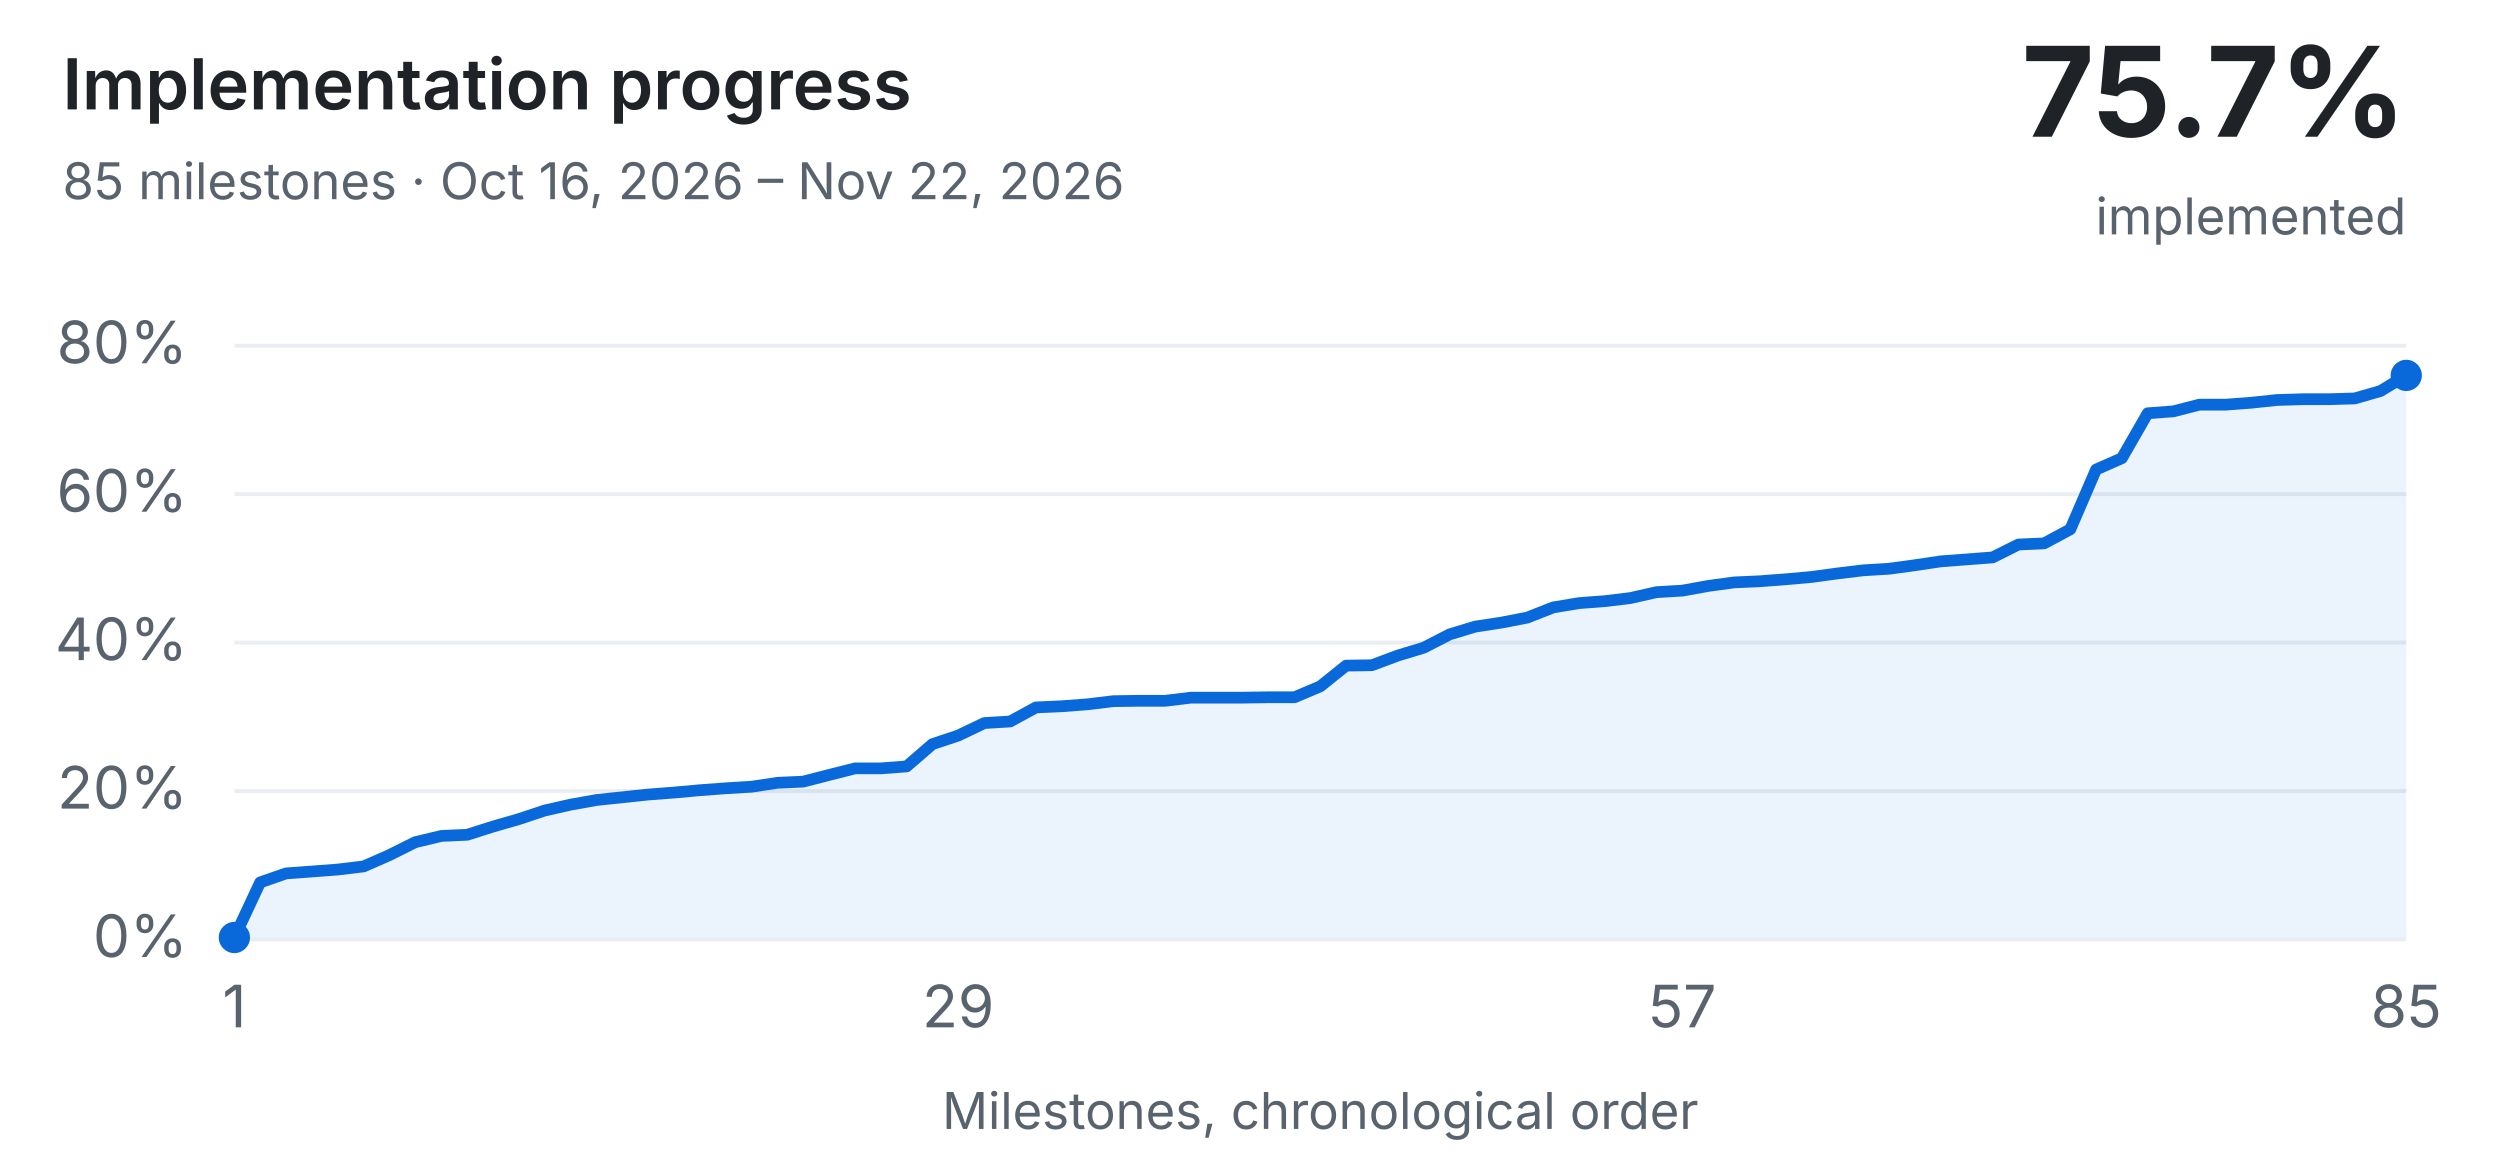
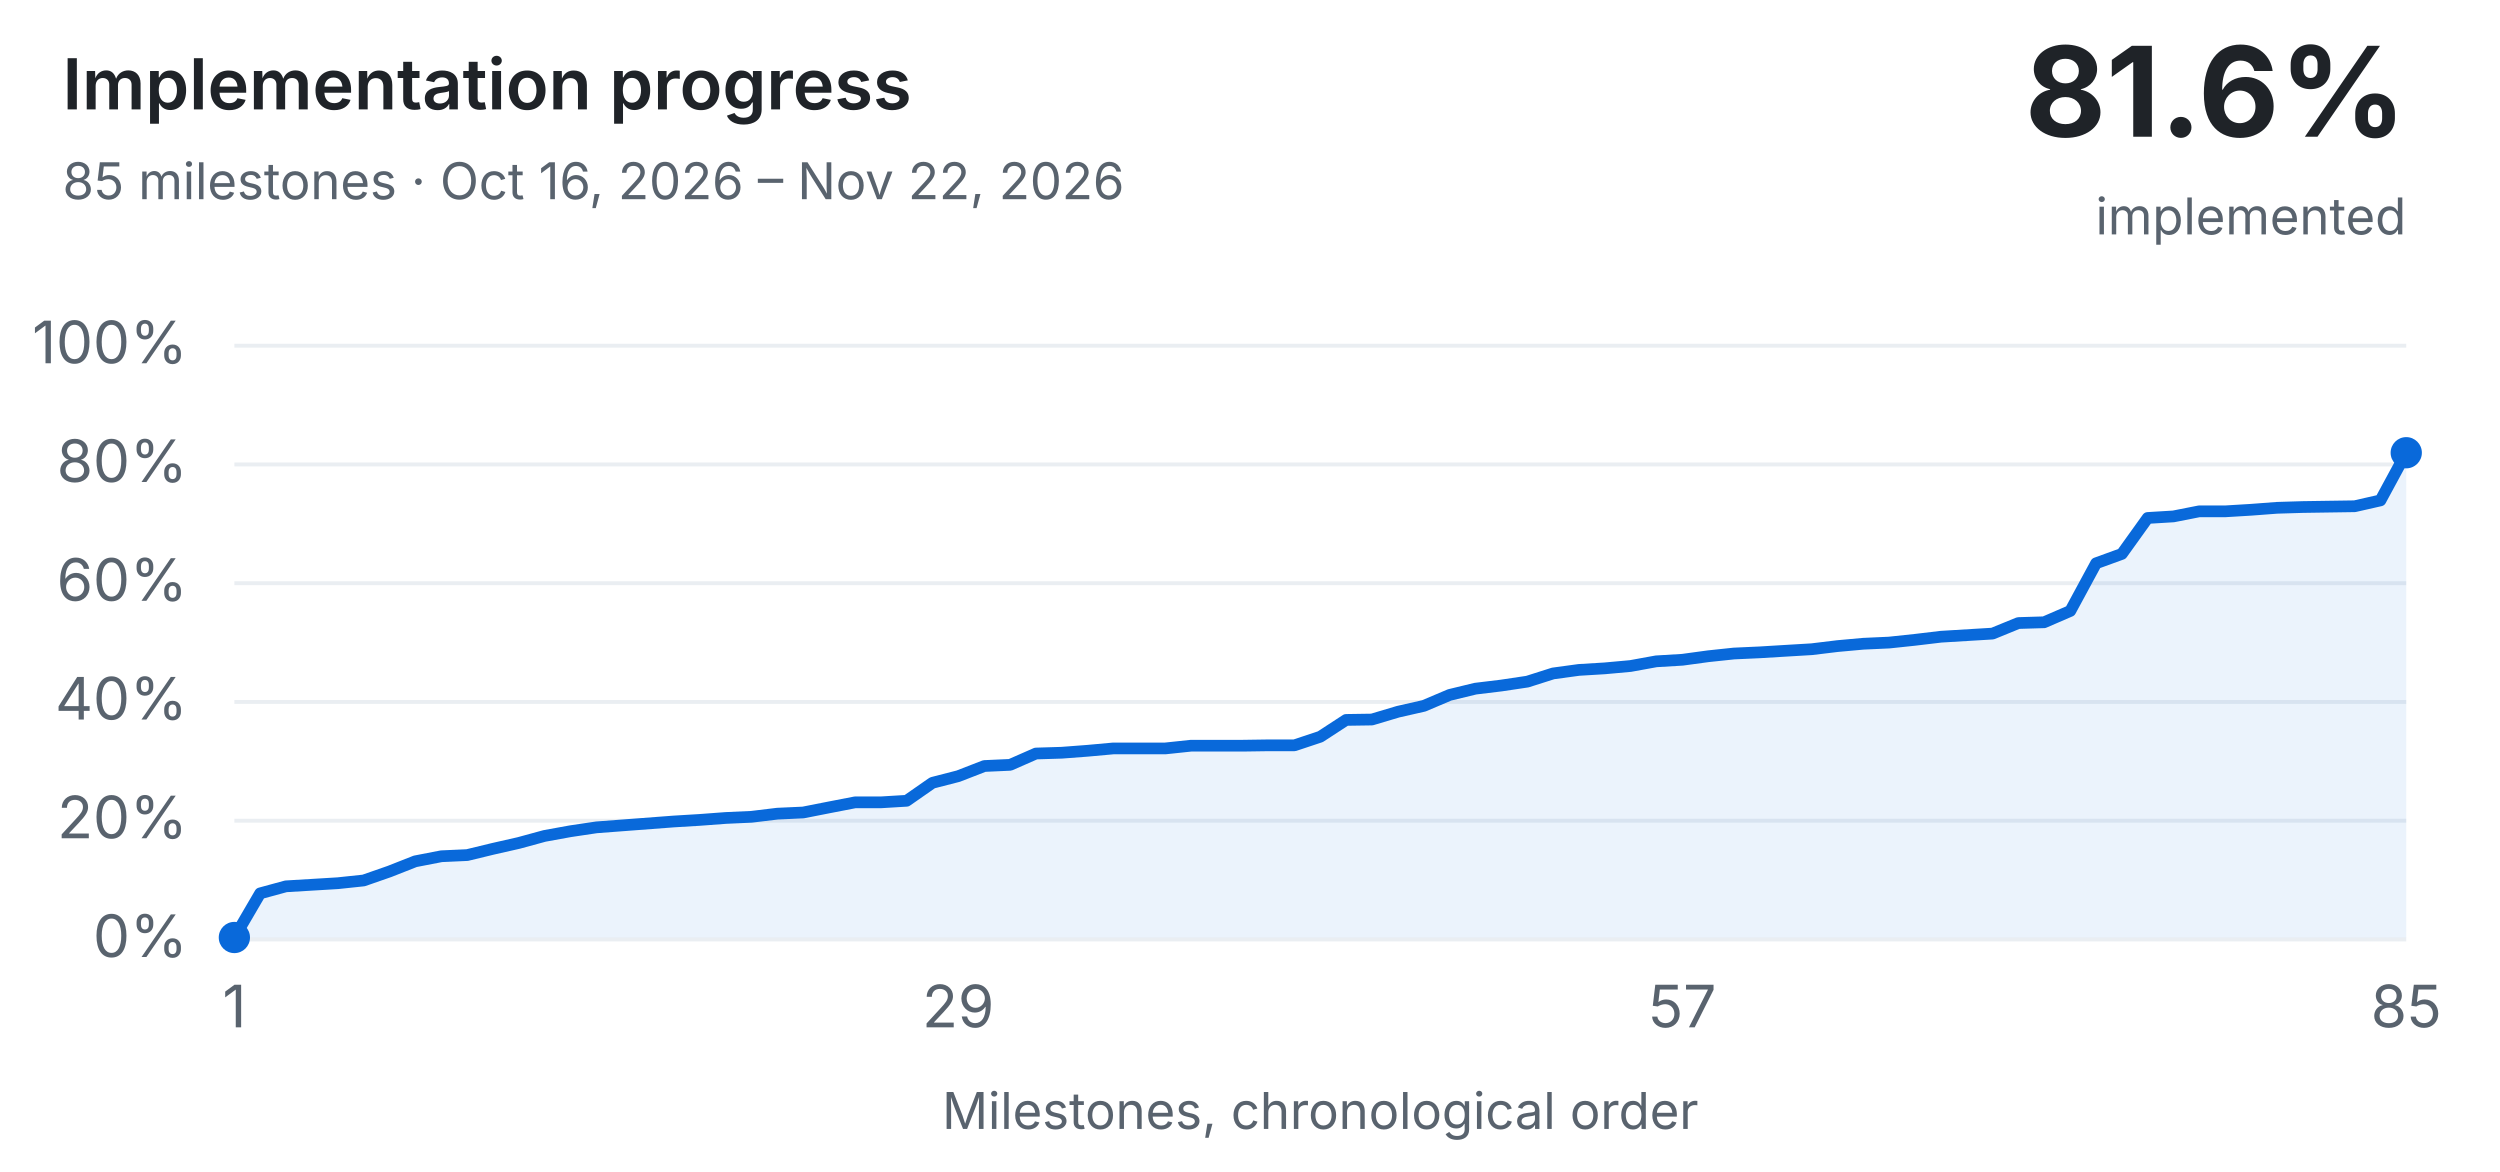
<svg xmlns="http://www.w3.org/2000/svg" width="640" height="300" viewBox="0 0 640 300" role="img" aria-labelledby="history-title history-description">
  <style>text{font:13px system-ui,-apple-system,Segoe UI,sans-serif;fill:#1f2328}.dim{fill:#59636e}.bg{fill:#eaeef2}.done{fill:#1a7f37}.part{fill:#d4a72c}.unchecked{fill:#0969da}@media (prefers-color-scheme:dark){text{fill:#e6edf3}.dim{fill:#9198a1}.bg{fill:#30363d}.done{fill:#3fb950}}</style>
  <style>
  .history-heading{font-size:18px;font-weight:600}
  .history-value{font-size:32px;font-weight:650}
  .history-axis{font-size:15px}
  .history-line{fill:none;stroke:#0969da;stroke-width:3;stroke-linecap:round;stroke-linejoin:round}
  .history-point,.history-area{fill:#0969da}
  .history-area{fill-opacity:.08}
  @media (prefers-color-scheme:dark){.history-line{stroke:#58a6ff}.history-point,.history-area{fill:#58a6ff}}
</style>
  <text class="history-heading" x="16" y="28">Implementation progress</text>
  <text class="dim" x="16" y="51">85 milestones · Oct 16, 2026 – Nov 22, 2026</text>
-   <text class="history-value" x="616" y="35" text-anchor="end">75.7%</text>
+   <text class="history-value" x="616" y="35" text-anchor="end">81.6%</text>
  <text class="dim" x="616" y="60" text-anchor="end">implemented</text>
  <rect class="bg" x="60" y="240.0" width="556" height="1" />
  <text class="dim history-axis" x="48" y="245.0" text-anchor="end">0%</text>
-   <rect class="bg" x="60" y="202.0" width="556" height="1" />
-   <text class="dim history-axis" x="48" y="207.0" text-anchor="end">20%</text>
-   <rect class="bg" x="60" y="164.0" width="556" height="1" />
-   <text class="dim history-axis" x="48" y="169.0" text-anchor="end">40%</text>
-   <rect class="bg" x="60" y="126.0" width="556" height="1" />
-   <text class="dim history-axis" x="48" y="131.0" text-anchor="end">60%</text>
+   <rect class="bg" x="60" y="209.6" width="556" height="1" />
+   <text class="dim history-axis" x="48" y="214.6" text-anchor="end">20%</text>
+   <rect class="bg" x="60" y="179.2" width="556" height="1" />
+   <text class="dim history-axis" x="48" y="184.2" text-anchor="end">40%</text>
+   <rect class="bg" x="60" y="148.8" width="556" height="1" />
+   <text class="dim history-axis" x="48" y="153.8" text-anchor="end">60%</text>
+   <rect class="bg" x="60" y="118.4" width="556" height="1" />
+   <text class="dim history-axis" x="48" y="123.4" text-anchor="end">80%</text>
  <rect class="bg" x="60" y="88.0" width="556" height="1" />
-   <text class="dim history-axis" x="48" y="93.0" text-anchor="end">80%</text>
-   <polygon class="history-area" points="60.0,240 60.0,240.0 66.6,225.9 73.2,223.6 79.9,223.1 86.5,222.6 93.1,221.8 99.7,218.9 106.3,215.6 113.0,214.0 119.6,213.7 126.2,211.6 132.8,209.7 139.4,207.5 146.0,206.0 152.7,204.8 159.3,204.1 165.9,203.4 172.5,202.9 179.1,202.3 185.8,201.8 192.4,201.4 199.0,200.4 205.6,200.1 212.2,198.4 218.9,196.7 225.5,196.7 232.1,196.2 238.7,190.5 245.3,188.3 252.0,185.1 258.6,184.7 265.2,181.1 271.8,180.8 278.4,180.3 285.0,179.5 291.7,179.4 298.3,179.4 304.9,178.6 311.5,178.6 318.1,178.6 324.8,178.5 331.4,178.5 338.0,175.7 344.6,170.4 351.2,170.3 357.9,167.8 364.5,165.8 371.1,162.4 377.7,160.4 384.3,159.4 391.0,158.1 397.6,155.5 404.2,154.4 410.8,153.9 417.4,153.1 424.0,151.6 430.7,151.2 437.3,150.0 443.9,149.1 450.5,148.8 457.1,148.3 463.8,147.7 470.4,146.8 477.0,146.0 483.6,145.6 490.2,144.7 496.9,143.7 503.5,143.2 510.1,142.7 516.7,139.4 523.3,139.1 530.0,135.5 536.6,120.2 543.2,117.3 549.8,105.8 556.4,105.3 563.0,103.6 569.7,103.6 576.3,103.1 582.9,102.4 589.5,102.2 596.1,102.2 602.8,102.0 609.4,100.1 616.0,96.1 616.0,240" />
-   <polyline class="history-line" points="60.0,240.0 66.6,225.9 73.2,223.6 79.9,223.1 86.5,222.6 93.1,221.8 99.7,218.9 106.3,215.6 113.0,214.0 119.6,213.7 126.2,211.6 132.8,209.7 139.4,207.5 146.0,206.0 152.7,204.8 159.3,204.1 165.9,203.4 172.5,202.9 179.1,202.3 185.8,201.8 192.4,201.4 199.0,200.4 205.6,200.1 212.2,198.4 218.9,196.7 225.5,196.7 232.1,196.2 238.7,190.5 245.3,188.3 252.0,185.1 258.6,184.7 265.2,181.1 271.8,180.8 278.4,180.3 285.0,179.5 291.7,179.4 298.3,179.4 304.9,178.6 311.5,178.6 318.1,178.6 324.8,178.5 331.4,178.5 338.0,175.7 344.6,170.4 351.2,170.3 357.9,167.8 364.5,165.8 371.1,162.4 377.7,160.4 384.3,159.4 391.0,158.1 397.6,155.5 404.2,154.4 410.8,153.9 417.4,153.1 424.0,151.6 430.7,151.2 437.3,150.0 443.9,149.1 450.5,148.8 457.1,148.3 463.8,147.7 470.4,146.8 477.0,146.0 483.6,145.6 490.2,144.7 496.9,143.7 503.5,143.2 510.1,142.7 516.7,139.4 523.3,139.1 530.0,135.5 536.6,120.2 543.2,117.3 549.8,105.8 556.4,105.3 563.0,103.6 569.7,103.6 576.3,103.1 582.9,102.4 589.5,102.2 596.1,102.2 602.8,102.0 609.4,100.1 616.0,96.1" />
+   <text class="dim history-axis" x="48" y="93.0" text-anchor="end">100%</text>
+   <polygon class="history-area" points="60.0,240 60.0,240.0 66.6,228.7 73.2,226.9 79.9,226.5 86.5,226.1 93.1,225.4 99.7,223.1 106.3,220.5 113.0,219.2 119.6,218.9 126.2,217.3 132.8,215.8 139.4,214.0 146.0,212.8 152.7,211.8 159.3,211.3 165.9,210.8 172.5,210.3 179.1,209.9 185.8,209.4 192.4,209.1 199.0,208.3 205.6,208.0 212.2,206.7 218.9,205.4 225.5,205.4 232.1,205.0 238.7,200.4 245.3,198.7 252.0,196.1 258.6,195.8 265.2,192.9 271.8,192.7 278.4,192.2 285.0,191.6 291.7,191.6 298.3,191.6 304.9,190.9 311.5,190.9 318.1,190.9 324.8,190.8 331.4,190.8 338.0,188.6 344.6,184.3 351.2,184.2 357.9,182.2 364.5,180.7 371.1,177.9 377.7,176.3 384.3,175.5 391.0,174.5 397.6,172.4 404.2,171.5 410.8,171.1 417.4,170.5 424.0,169.3 430.7,168.9 437.3,168.0 443.9,167.3 450.5,167.0 457.1,166.6 463.8,166.2 470.4,165.4 477.0,164.8 483.6,164.5 490.2,163.8 496.9,163.0 503.5,162.6 510.1,162.2 516.7,159.5 523.3,159.3 530.0,156.4 536.6,144.2 543.2,141.8 549.8,132.6 556.4,132.2 563.0,130.9 569.7,130.9 576.3,130.5 582.9,130.0 589.5,129.8 596.1,129.7 602.8,129.6 609.4,128.1 616.0,115.9 616.0,240" />
+   <polyline class="history-line" points="60.0,240.0 66.6,228.7 73.2,226.9 79.9,226.5 86.5,226.1 93.1,225.4 99.7,223.1 106.3,220.5 113.0,219.2 119.6,218.9 126.2,217.3 132.8,215.8 139.4,214.0 146.0,212.8 152.7,211.8 159.3,211.3 165.9,210.8 172.5,210.3 179.1,209.9 185.8,209.4 192.4,209.1 199.0,208.3 205.6,208.0 212.2,206.7 218.9,205.4 225.5,205.4 232.1,205.0 238.7,200.4 245.3,198.7 252.0,196.1 258.6,195.8 265.2,192.9 271.8,192.7 278.4,192.2 285.0,191.6 291.7,191.6 298.3,191.6 304.9,190.9 311.5,190.9 318.1,190.9 324.8,190.8 331.4,190.8 338.0,188.6 344.6,184.3 351.2,184.2 357.9,182.2 364.5,180.7 371.1,177.9 377.7,176.3 384.3,175.5 391.0,174.5 397.6,172.4 404.2,171.5 410.8,171.1 417.4,170.5 424.0,169.3 430.7,168.9 437.3,168.0 443.9,167.3 450.5,167.0 457.1,166.6 463.8,166.2 470.4,165.4 477.0,164.8 483.6,164.5 490.2,163.8 496.9,163.0 503.5,162.6 510.1,162.2 516.7,159.5 523.3,159.3 530.0,156.4 536.6,144.2 543.2,141.8 549.8,132.6 556.4,132.2 563.0,130.9 569.7,130.9 576.3,130.5 582.9,130.0 589.5,129.8 596.1,129.7 602.8,129.6 609.4,128.1 616.0,115.9" />
  <circle class="history-point" cx="60.0" cy="240.0" r="4" />
-   <circle fill="transparent" cx="66.6" cy="225.9" r="3" />
-   <circle fill="transparent" cx="73.2" cy="223.6" r="3" />
-   <circle fill="transparent" cx="79.9" cy="223.1" r="3" />
-   <circle fill="transparent" cx="86.5" cy="222.6" r="3" />
-   <circle fill="transparent" cx="93.1" cy="221.8" r="3" />
-   <circle fill="transparent" cx="99.7" cy="218.9" r="3" />
-   <circle fill="transparent" cx="106.3" cy="215.6" r="3" />
-   <circle fill="transparent" cx="113.0" cy="214.0" r="3" />
-   <circle fill="transparent" cx="119.6" cy="213.7" r="3" />
-   <circle fill="transparent" cx="126.2" cy="211.6" r="3" />
-   <circle fill="transparent" cx="132.8" cy="209.7" r="3" />
-   <circle fill="transparent" cx="139.4" cy="207.5" r="3" />
-   <circle fill="transparent" cx="146.0" cy="206.0" r="3" />
-   <circle fill="transparent" cx="152.7" cy="204.8" r="3" />
-   <circle fill="transparent" cx="159.3" cy="204.1" r="3" />
-   <circle fill="transparent" cx="165.9" cy="203.4" r="3" />
-   <circle fill="transparent" cx="172.5" cy="202.9" r="3" />
-   <circle fill="transparent" cx="179.1" cy="202.3" r="3" />
-   <circle fill="transparent" cx="185.8" cy="201.8" r="3" />
-   <circle fill="transparent" cx="192.4" cy="201.4" r="3" />
-   <circle fill="transparent" cx="199.0" cy="200.4" r="3" />
-   <circle fill="transparent" cx="205.6" cy="200.1" r="3" />
-   <circle fill="transparent" cx="212.2" cy="198.4" r="3" />
-   <circle fill="transparent" cx="218.9" cy="196.7" r="3" />
-   <circle fill="transparent" cx="225.5" cy="196.7" r="3" />
-   <circle fill="transparent" cx="232.1" cy="196.2" r="3" />
-   <circle fill="transparent" cx="238.7" cy="190.5" r="3" />
-   <circle fill="transparent" cx="245.3" cy="188.3" r="3" />
-   <circle fill="transparent" cx="252.0" cy="185.1" r="3" />
-   <circle fill="transparent" cx="258.6" cy="184.7" r="3" />
-   <circle fill="transparent" cx="265.2" cy="181.1" r="3" />
-   <circle fill="transparent" cx="271.8" cy="180.8" r="3" />
-   <circle fill="transparent" cx="278.4" cy="180.3" r="3" />
-   <circle fill="transparent" cx="285.0" cy="179.5" r="3" />
-   <circle fill="transparent" cx="291.7" cy="179.4" r="3" />
-   <circle fill="transparent" cx="298.3" cy="179.4" r="3" />
-   <circle fill="transparent" cx="304.9" cy="178.6" r="3" />
-   <circle fill="transparent" cx="311.5" cy="178.6" r="3" />
-   <circle fill="transparent" cx="318.1" cy="178.6" r="3" />
-   <circle fill="transparent" cx="324.8" cy="178.5" r="3" />
-   <circle fill="transparent" cx="331.4" cy="178.5" r="3" />
-   <circle fill="transparent" cx="338.0" cy="175.7" r="3" />
-   <circle fill="transparent" cx="344.6" cy="170.4" r="3" />
-   <circle fill="transparent" cx="351.2" cy="170.3" r="3" />
-   <circle fill="transparent" cx="357.9" cy="167.8" r="3" />
-   <circle fill="transparent" cx="364.5" cy="165.8" r="3" />
-   <circle fill="transparent" cx="371.1" cy="162.4" r="3" />
-   <circle fill="transparent" cx="377.7" cy="160.4" r="3" />
-   <circle fill="transparent" cx="384.3" cy="159.4" r="3" />
-   <circle fill="transparent" cx="391.0" cy="158.1" r="3" />
-   <circle fill="transparent" cx="397.6" cy="155.5" r="3" />
-   <circle fill="transparent" cx="404.2" cy="154.4" r="3" />
-   <circle fill="transparent" cx="410.8" cy="153.9" r="3" />
-   <circle fill="transparent" cx="417.4" cy="153.1" r="3" />
-   <circle fill="transparent" cx="424.0" cy="151.6" r="3" />
-   <circle fill="transparent" cx="430.7" cy="151.2" r="3" />
-   <circle fill="transparent" cx="437.3" cy="150.0" r="3" />
-   <circle fill="transparent" cx="443.9" cy="149.1" r="3" />
-   <circle fill="transparent" cx="450.5" cy="148.8" r="3" />
-   <circle fill="transparent" cx="457.1" cy="148.3" r="3" />
-   <circle fill="transparent" cx="463.8" cy="147.7" r="3" />
-   <circle fill="transparent" cx="470.4" cy="146.8" r="3" />
-   <circle fill="transparent" cx="477.0" cy="146.0" r="3" />
-   <circle fill="transparent" cx="483.6" cy="145.6" r="3" />
-   <circle fill="transparent" cx="490.2" cy="144.7" r="3" />
-   <circle fill="transparent" cx="496.9" cy="143.7" r="3" />
-   <circle fill="transparent" cx="503.5" cy="143.2" r="3" />
-   <circle fill="transparent" cx="510.1" cy="142.7" r="3" />
-   <circle fill="transparent" cx="516.7" cy="139.4" r="3" />
-   <circle fill="transparent" cx="523.3" cy="139.1" r="3" />
-   <circle fill="transparent" cx="530.0" cy="135.5" r="3" />
-   <circle fill="transparent" cx="536.6" cy="120.2" r="3" />
-   <circle fill="transparent" cx="543.2" cy="117.3" r="3" />
-   <circle fill="transparent" cx="549.8" cy="105.8" r="3" />
-   <circle fill="transparent" cx="556.4" cy="105.3" r="3" />
-   <circle fill="transparent" cx="563.0" cy="103.6" r="3" />
-   <circle fill="transparent" cx="569.7" cy="103.6" r="3" />
-   <circle fill="transparent" cx="576.3" cy="103.1" r="3" />
-   <circle fill="transparent" cx="582.9" cy="102.4" r="3" />
-   <circle fill="transparent" cx="589.5" cy="102.2" r="3" />
-   <circle fill="transparent" cx="596.1" cy="102.2" r="3" />
-   <circle fill="transparent" cx="602.8" cy="102.0" r="3" />
-   <circle fill="transparent" cx="609.4" cy="100.1" r="3" />
-   <circle class="history-point" cx="616.0" cy="96.1" r="4" />
+   <circle fill="transparent" cx="66.6" cy="228.7" r="3" />
+   <circle fill="transparent" cx="73.2" cy="226.9" r="3" />
+   <circle fill="transparent" cx="79.9" cy="226.5" r="3" />
+   <circle fill="transparent" cx="86.5" cy="226.1" r="3" />
+   <circle fill="transparent" cx="93.1" cy="225.4" r="3" />
+   <circle fill="transparent" cx="99.7" cy="223.1" r="3" />
+   <circle fill="transparent" cx="106.3" cy="220.5" r="3" />
+   <circle fill="transparent" cx="113.0" cy="219.2" r="3" />
+   <circle fill="transparent" cx="119.6" cy="218.9" r="3" />
+   <circle fill="transparent" cx="126.2" cy="217.3" r="3" />
+   <circle fill="transparent" cx="132.8" cy="215.8" r="3" />
+   <circle fill="transparent" cx="139.4" cy="214.0" r="3" />
+   <circle fill="transparent" cx="146.0" cy="212.8" r="3" />
+   <circle fill="transparent" cx="152.7" cy="211.8" r="3" />
+   <circle fill="transparent" cx="159.3" cy="211.3" r="3" />
+   <circle fill="transparent" cx="165.9" cy="210.8" r="3" />
+   <circle fill="transparent" cx="172.5" cy="210.3" r="3" />
+   <circle fill="transparent" cx="179.1" cy="209.9" r="3" />
+   <circle fill="transparent" cx="185.8" cy="209.4" r="3" />
+   <circle fill="transparent" cx="192.4" cy="209.1" r="3" />
+   <circle fill="transparent" cx="199.0" cy="208.3" r="3" />
+   <circle fill="transparent" cx="205.6" cy="208.0" r="3" />
+   <circle fill="transparent" cx="212.2" cy="206.7" r="3" />
+   <circle fill="transparent" cx="218.9" cy="205.4" r="3" />
+   <circle fill="transparent" cx="225.5" cy="205.4" r="3" />
+   <circle fill="transparent" cx="232.1" cy="205.0" r="3" />
+   <circle fill="transparent" cx="238.7" cy="200.4" r="3" />
+   <circle fill="transparent" cx="245.3" cy="198.7" r="3" />
+   <circle fill="transparent" cx="252.0" cy="196.1" r="3" />
+   <circle fill="transparent" cx="258.6" cy="195.8" r="3" />
+   <circle fill="transparent" cx="265.2" cy="192.9" r="3" />
+   <circle fill="transparent" cx="271.8" cy="192.7" r="3" />
+   <circle fill="transparent" cx="278.4" cy="192.2" r="3" />
+   <circle fill="transparent" cx="285.0" cy="191.6" r="3" />
+   <circle fill="transparent" cx="291.7" cy="191.6" r="3" />
+   <circle fill="transparent" cx="298.3" cy="191.6" r="3" />
+   <circle fill="transparent" cx="304.9" cy="190.9" r="3" />
+   <circle fill="transparent" cx="311.5" cy="190.9" r="3" />
+   <circle fill="transparent" cx="318.1" cy="190.9" r="3" />
+   <circle fill="transparent" cx="324.8" cy="190.8" r="3" />
+   <circle fill="transparent" cx="331.4" cy="190.8" r="3" />
+   <circle fill="transparent" cx="338.0" cy="188.6" r="3" />
+   <circle fill="transparent" cx="344.6" cy="184.3" r="3" />
+   <circle fill="transparent" cx="351.2" cy="184.2" r="3" />
+   <circle fill="transparent" cx="357.9" cy="182.2" r="3" />
+   <circle fill="transparent" cx="364.5" cy="180.7" r="3" />
+   <circle fill="transparent" cx="371.1" cy="177.9" r="3" />
+   <circle fill="transparent" cx="377.7" cy="176.3" r="3" />
+   <circle fill="transparent" cx="384.3" cy="175.5" r="3" />
+   <circle fill="transparent" cx="391.0" cy="174.5" r="3" />
+   <circle fill="transparent" cx="397.6" cy="172.4" r="3" />
+   <circle fill="transparent" cx="404.2" cy="171.5" r="3" />
+   <circle fill="transparent" cx="410.8" cy="171.1" r="3" />
+   <circle fill="transparent" cx="417.4" cy="170.5" r="3" />
+   <circle fill="transparent" cx="424.0" cy="169.3" r="3" />
+   <circle fill="transparent" cx="430.7" cy="168.9" r="3" />
+   <circle fill="transparent" cx="437.3" cy="168.0" r="3" />
+   <circle fill="transparent" cx="443.9" cy="167.3" r="3" />
+   <circle fill="transparent" cx="450.5" cy="167.0" r="3" />
+   <circle fill="transparent" cx="457.1" cy="166.6" r="3" />
+   <circle fill="transparent" cx="463.8" cy="166.2" r="3" />
+   <circle fill="transparent" cx="470.4" cy="165.4" r="3" />
+   <circle fill="transparent" cx="477.0" cy="164.8" r="3" />
+   <circle fill="transparent" cx="483.6" cy="164.5" r="3" />
+   <circle fill="transparent" cx="490.2" cy="163.8" r="3" />
+   <circle fill="transparent" cx="496.9" cy="163.0" r="3" />
+   <circle fill="transparent" cx="503.5" cy="162.6" r="3" />
+   <circle fill="transparent" cx="510.1" cy="162.2" r="3" />
+   <circle fill="transparent" cx="516.7" cy="159.5" r="3" />
+   <circle fill="transparent" cx="523.3" cy="159.3" r="3" />
+   <circle fill="transparent" cx="530.0" cy="156.4" r="3" />
+   <circle fill="transparent" cx="536.6" cy="144.2" r="3" />
+   <circle fill="transparent" cx="543.2" cy="141.8" r="3" />
+   <circle fill="transparent" cx="549.8" cy="132.6" r="3" />
+   <circle fill="transparent" cx="556.4" cy="132.2" r="3" />
+   <circle fill="transparent" cx="563.0" cy="130.9" r="3" />
+   <circle fill="transparent" cx="569.7" cy="130.9" r="3" />
+   <circle fill="transparent" cx="576.3" cy="130.5" r="3" />
+   <circle fill="transparent" cx="582.9" cy="130.0" r="3" />
+   <circle fill="transparent" cx="589.5" cy="129.8" r="3" />
+   <circle fill="transparent" cx="596.1" cy="129.7" r="3" />
+   <circle fill="transparent" cx="602.8" cy="129.6" r="3" />
+   <circle fill="transparent" cx="609.4" cy="128.1" r="3" />
+   <circle class="history-point" cx="616.0" cy="115.9" r="4" />
  <text class="dim history-axis" x="60.0" y="263" text-anchor="middle">1</text>
  <text class="dim history-axis" x="245.3" y="263" text-anchor="middle">29</text>
  <text class="dim history-axis" x="430.7" y="263" text-anchor="middle">57</text>
  <text class="dim history-axis" x="616.0" y="263" text-anchor="middle">85</text>
  <text class="dim" x="338" y="289" text-anchor="middle">Milestones, chronological order</text>
</svg>
